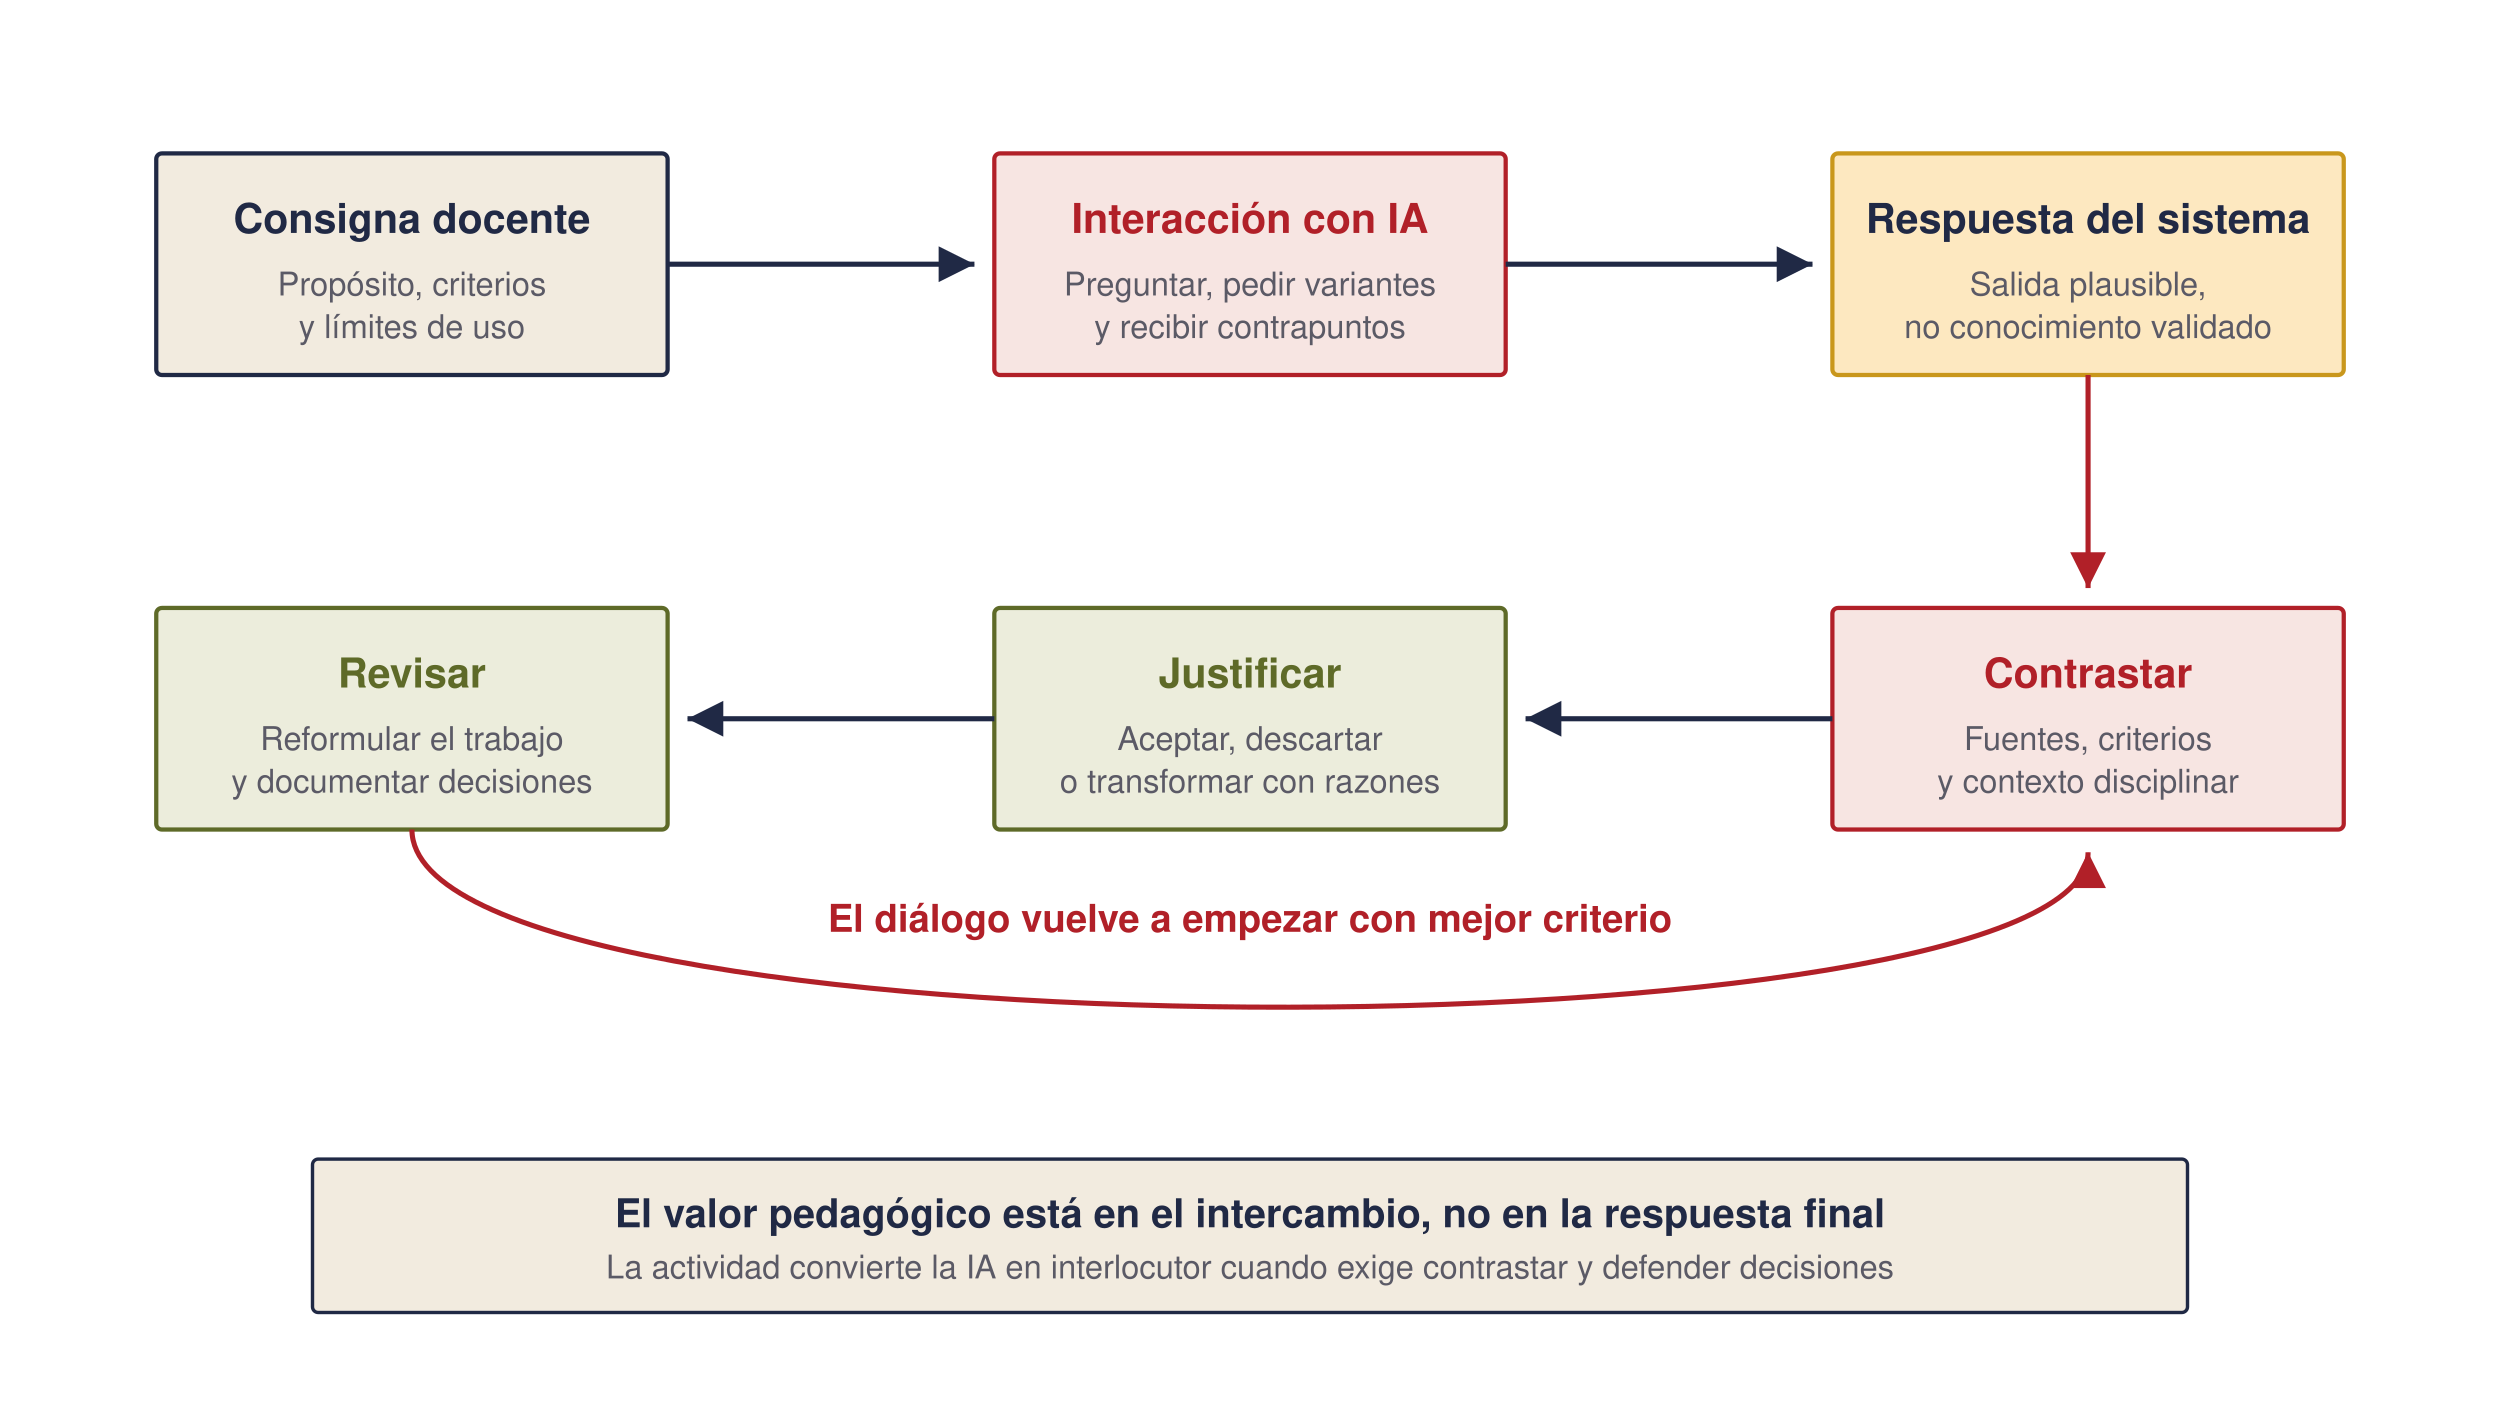
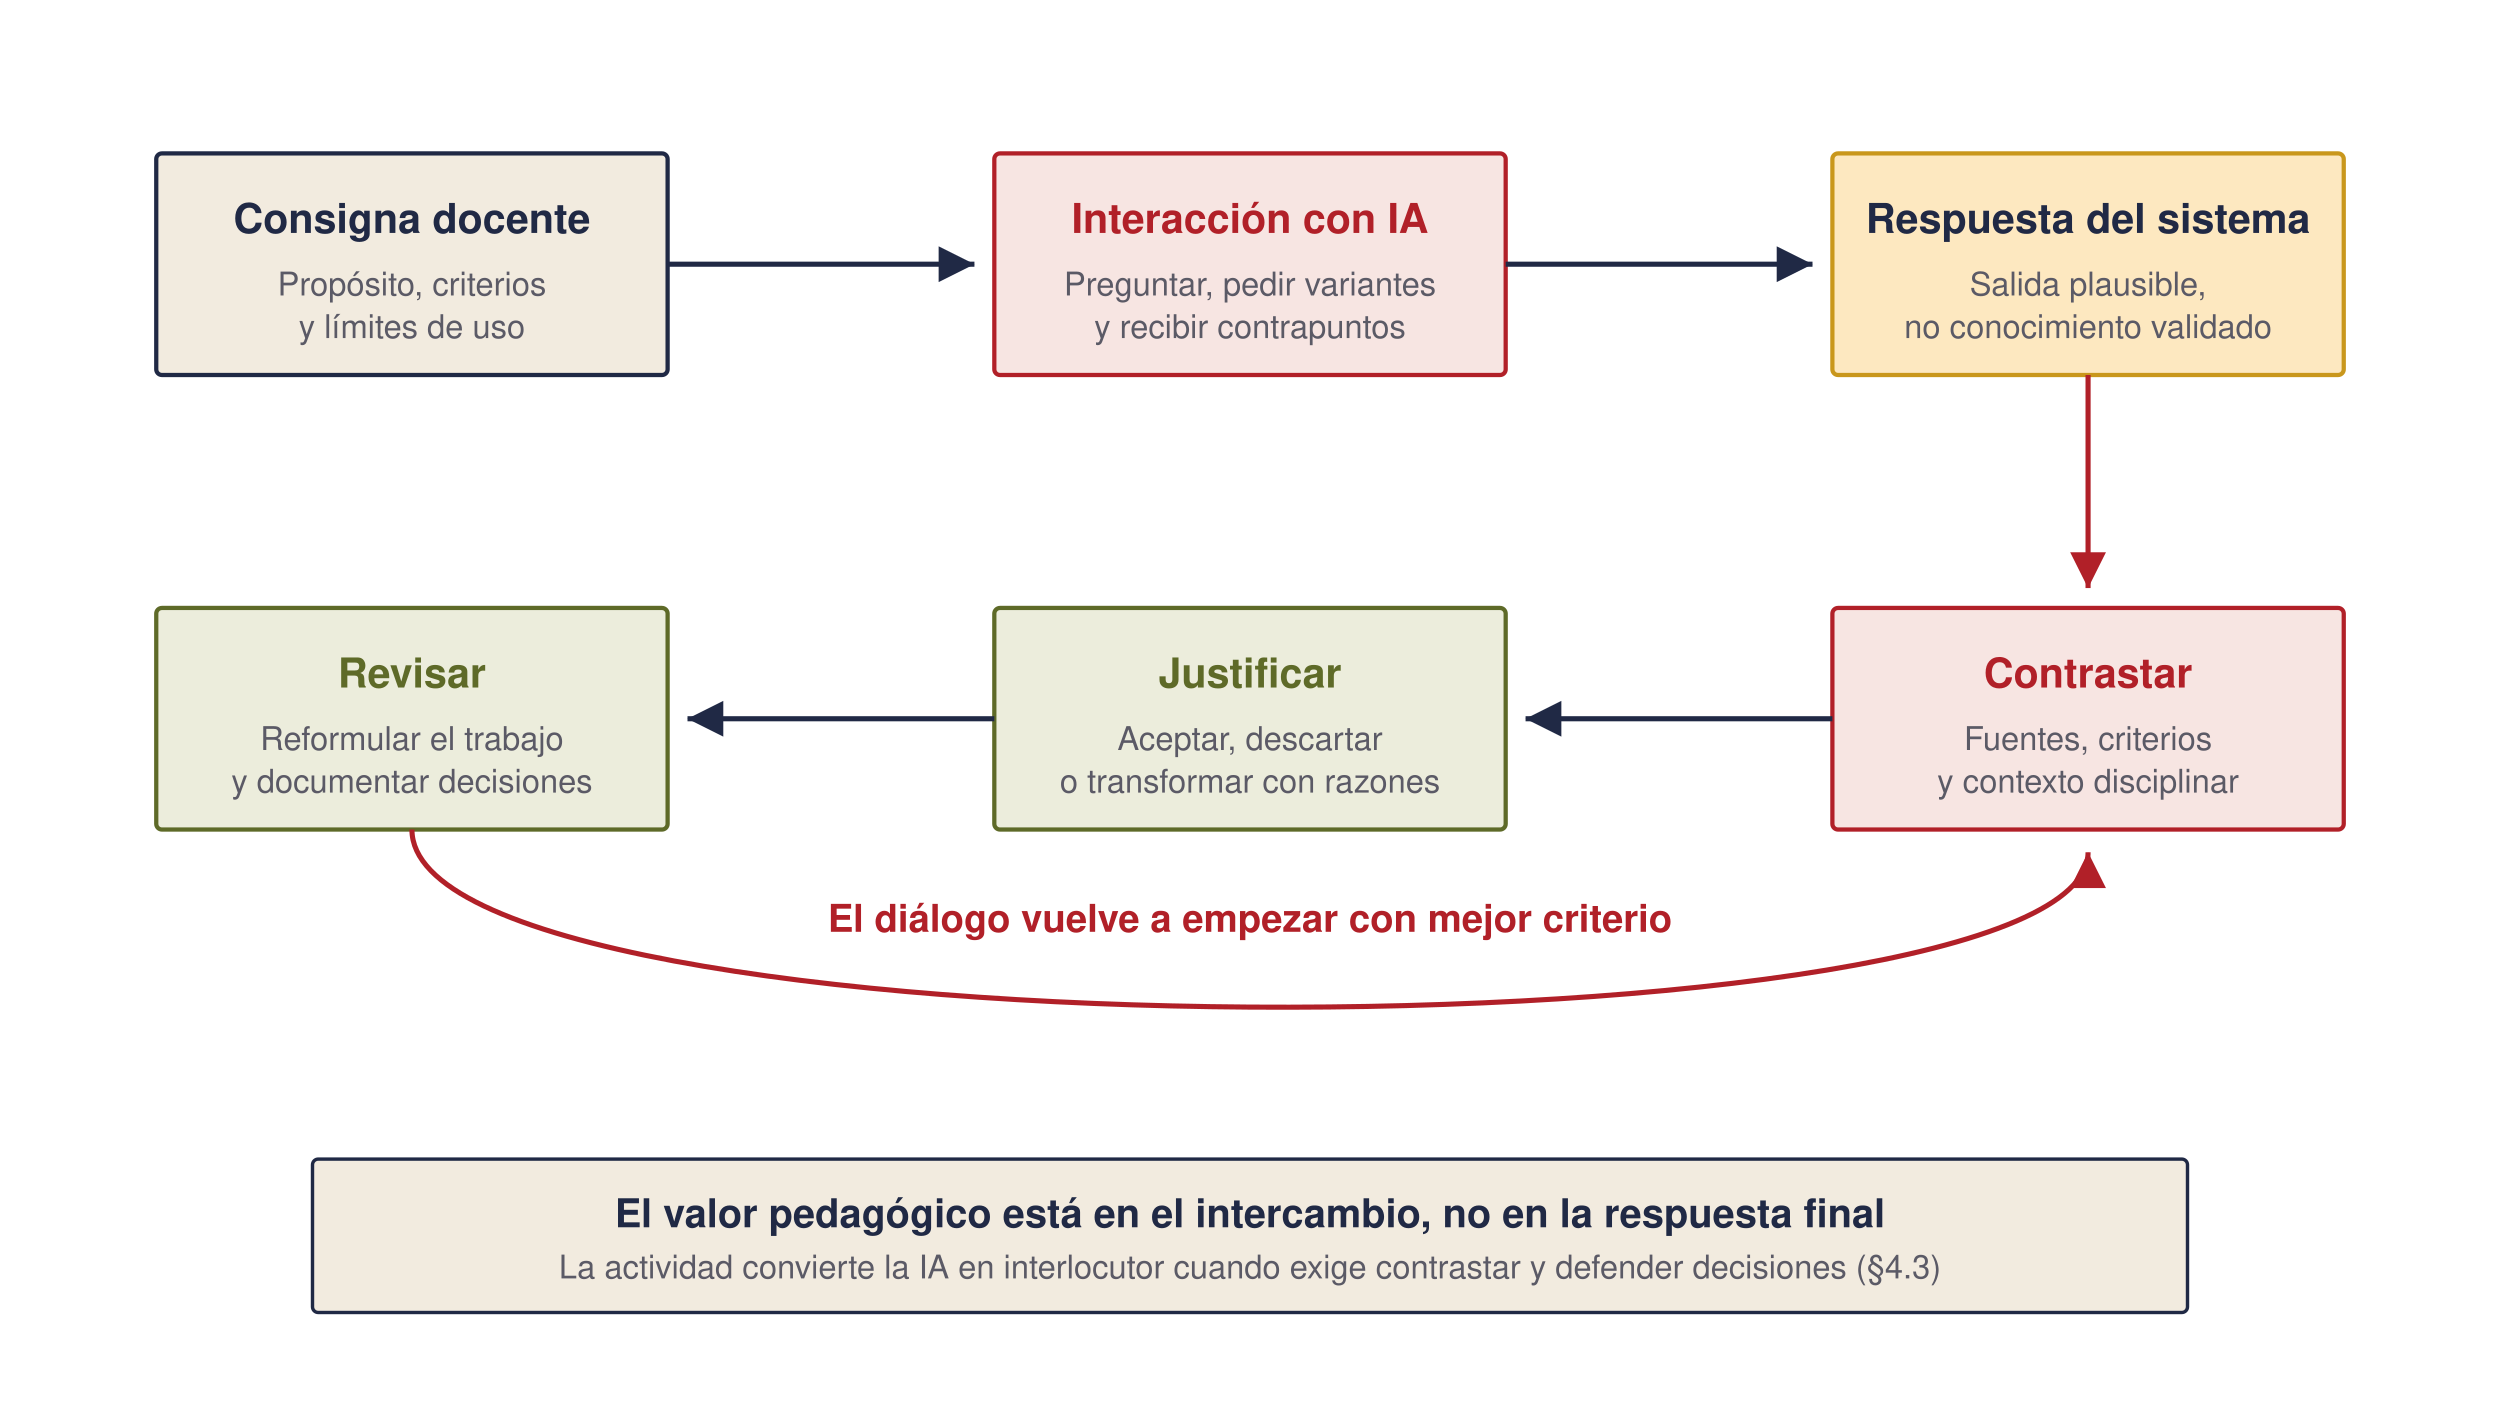
<svg xmlns="http://www.w3.org/2000/svg" viewBox="0 0 880 500" role="img" aria-labelledby="titulo desc">
  <style>
    .tk-font { font-family: 'Archivo Narrow', Helvetica, Arial, sans-serif; }
    .f-ink { fill:#202945; } .f-muted { fill:#5B5A66; }
    .f-primary { fill:#B12028; } .f-good { fill:#5E6A28; } .f-risk { fill:#9A4A12; }
    .bg-primary { fill:#F7E5E2; } .bg-good { fill:#ECEDDC; } .bg-risk { fill:#F4E6D8; }
    .bg-neutral { fill:#F2EBDF; } .bg-warn { fill:#FDE8C0; }
    .st-primary { stroke:#B12028; } .st-good { stroke:#5E6A28; } .st-risk { stroke:#9A4A12; }
    .st-warn { stroke:#C9971C; } .st-axis { stroke:#202945; }
  </style>
  <defs>
    <marker id="flecha" markerWidth="10" markerHeight="10" refX="7" refY="3.5" orient="auto">
      <path d="M0,0 L7,3.5 L0,7 Z" fill="#202945" />
    </marker>
    <marker id="flechaRoja" markerWidth="10" markerHeight="10" refX="7" refY="3.5" orient="auto">
      <path d="M0,0 L7,3.5 L0,7 Z" fill="#B12028" />
    </marker>
  </defs>
  <g class="tk-font">
    <rect x="55" y="54" width="180" height="78" rx="2" class="bg-neutral st-axis" stroke-width="1.5" />
    <text x="145" y="82" text-anchor="middle" font-size="14.5" font-weight="bold" class="f-ink">Consigna docente</text>
    <text x="145" y="104" text-anchor="middle" font-size="11.5" class="f-muted">Propósito, criterios</text>
    <text x="145" y="119" text-anchor="middle" font-size="11.5" class="f-muted">y límites de uso</text>
    <rect x="350" y="54" width="180" height="78" rx="2" class="bg-primary st-primary" stroke-width="1.5" />
    <text x="440" y="82" text-anchor="middle" font-size="14.5" font-weight="bold" class="f-primary">Interacción con IA</text>
    <text x="440" y="104" text-anchor="middle" font-size="11.5" class="f-muted">Preguntar, pedir variantes</text>
    <text x="440" y="119" text-anchor="middle" font-size="11.5" class="f-muted">y recibir contrapuntos</text>
    <rect x="645" y="54" width="180" height="78" rx="2" class="bg-warn st-warn" stroke-width="1.5" />
    <text x="735" y="82" text-anchor="middle" font-size="14.5" font-weight="bold" class="f-ink">Respuesta del sistema</text>
    <text x="735" y="104" text-anchor="middle" font-size="11.5" class="f-muted">Salida plausible,</text>
    <text x="735" y="119" text-anchor="middle" font-size="11.5" class="f-muted">no conocimiento validado</text>
    <line x1="235" y1="93" x2="343" y2="93" class="st-axis" stroke-width="1.8" marker-end="url(#flecha)" />
    <line x1="530" y1="93" x2="638" y2="93" class="st-axis" stroke-width="1.8" marker-end="url(#flecha)" />
    <rect x="645" y="214" width="180" height="78" rx="2" class="bg-primary st-primary" stroke-width="1.5" />
    <text x="735" y="242" text-anchor="middle" font-size="14.5" font-weight="bold" class="f-primary">Contrastar</text>
    <text x="735" y="264" text-anchor="middle" font-size="11.5" class="f-muted">Fuentes, criterios</text>
    <text x="735" y="279" text-anchor="middle" font-size="11.5" class="f-muted">y contexto disciplinar</text>
    <rect x="350" y="214" width="180" height="78" rx="2" class="bg-good st-good" stroke-width="1.5" />
    <text x="440" y="242" text-anchor="middle" font-size="14.5" font-weight="bold" class="f-good">Justificar</text>
    <text x="440" y="264" text-anchor="middle" font-size="11.5" class="f-muted">Aceptar, descartar</text>
    <text x="440" y="279" text-anchor="middle" font-size="11.5" class="f-muted">o transformar con razones</text>
    <rect x="55" y="214" width="180" height="78" rx="2" class="bg-good st-good" stroke-width="1.5" />
    <text x="145" y="242" text-anchor="middle" font-size="14.5" font-weight="bold" class="f-good">Revisar</text>
    <text x="145" y="264" text-anchor="middle" font-size="11.5" class="f-muted">Reformular el trabajo</text>
    <text x="145" y="279" text-anchor="middle" font-size="11.5" class="f-muted">y documentar decisiones</text>
    <path d="M 735 132 L 735 207" fill="none" class="st-primary" stroke-width="1.8" marker-end="url(#flechaRoja)" />
    <line x1="645" y1="253" x2="537" y2="253" class="st-axis" stroke-width="1.8" marker-end="url(#flecha)" />
    <line x1="350" y1="253" x2="242" y2="253" class="st-axis" stroke-width="1.8" marker-end="url(#flecha)" />
    <path d="M 145 292 C 145 374 735 374 735 300" fill="none" class="st-primary" stroke-width="1.8" marker-end="url(#flechaRoja)" />
    <text x="440" y="328" text-anchor="middle" font-size="13.5" font-weight="bold" class="f-primary">El diálogo vuelve a empezar con mejor criterio</text>
    <rect x="110" y="408" width="660" height="54" rx="2" class="bg-neutral st-axis" stroke-width="1.2" />
    <text x="440" y="432" text-anchor="middle" font-size="14" font-weight="bold" class="f-ink">El valor pedagógico está en el intercambio, no en la respuesta final</text>
-     <text x="440" y="450" text-anchor="middle" font-size="11.5" class="f-muted">La actividad convierte la IA en interlocutor cuando exige contrastar y defender decisiones</text>
+     <text x="440" y="450" text-anchor="middle" font-size="11.5" class="f-muted">La actividad convierte la IA en interlocutor cuando exige contrastar y defender decisiones (§4.3)</text>
  </g>
</svg>
